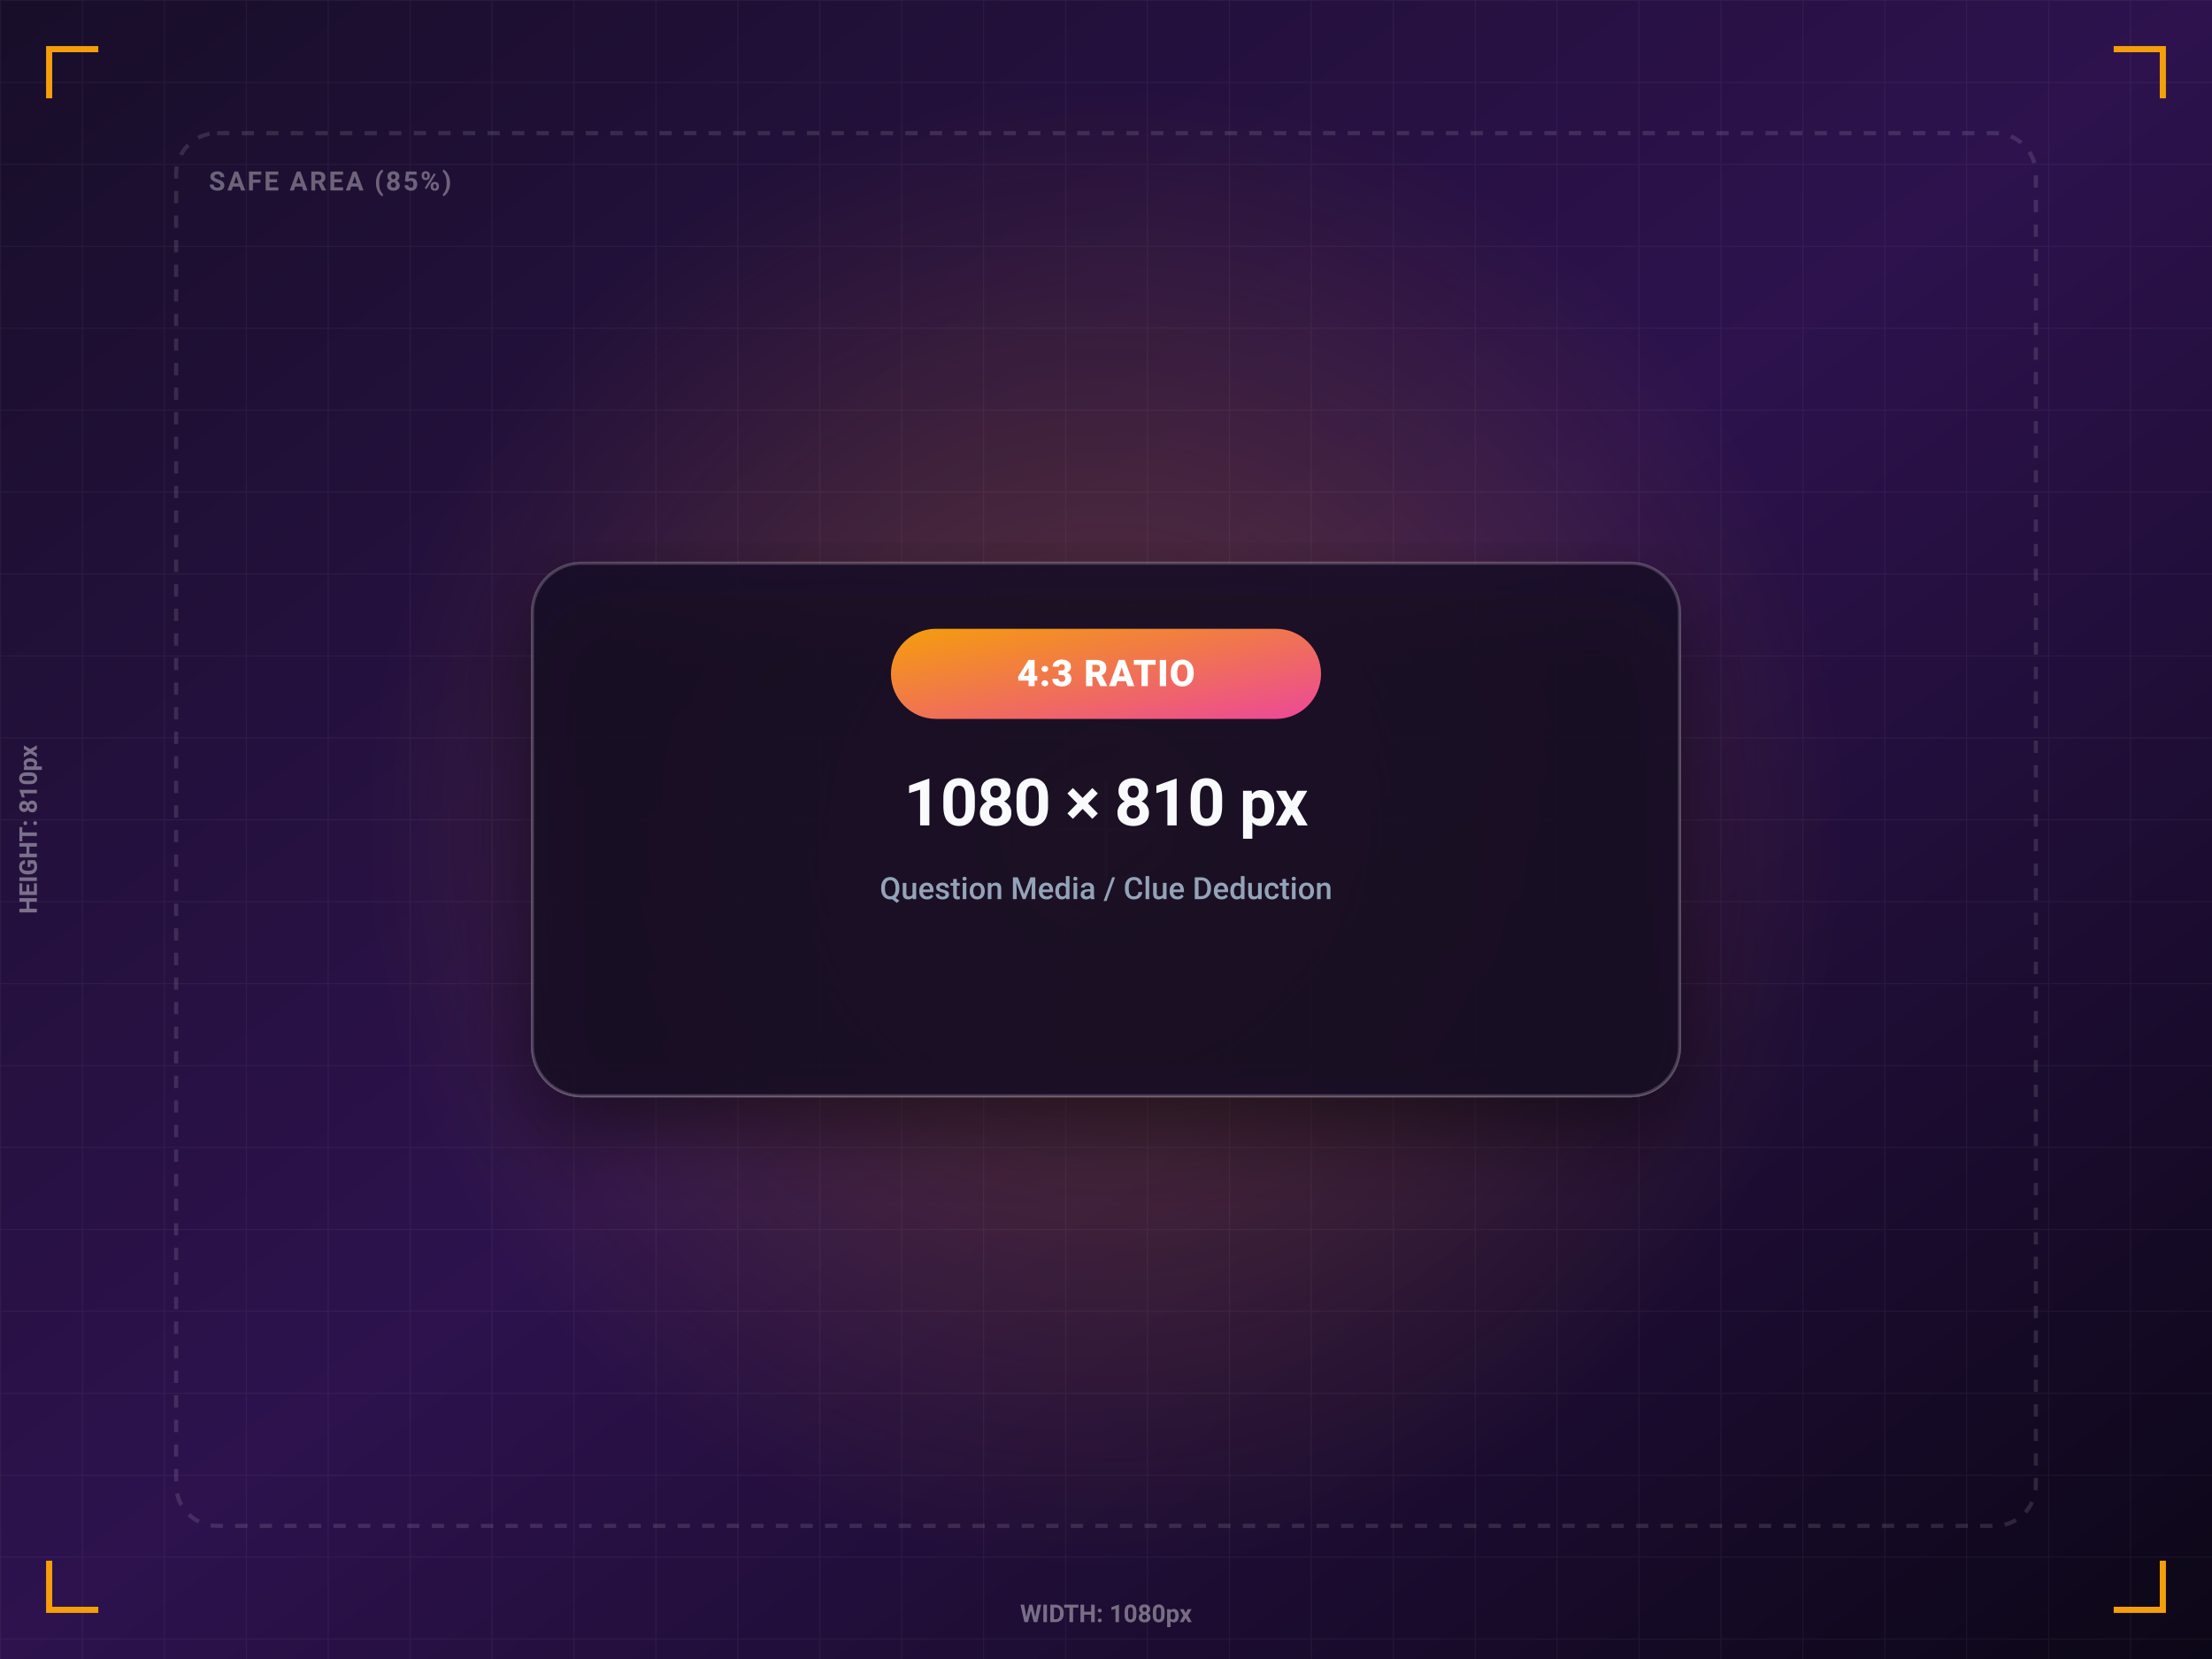
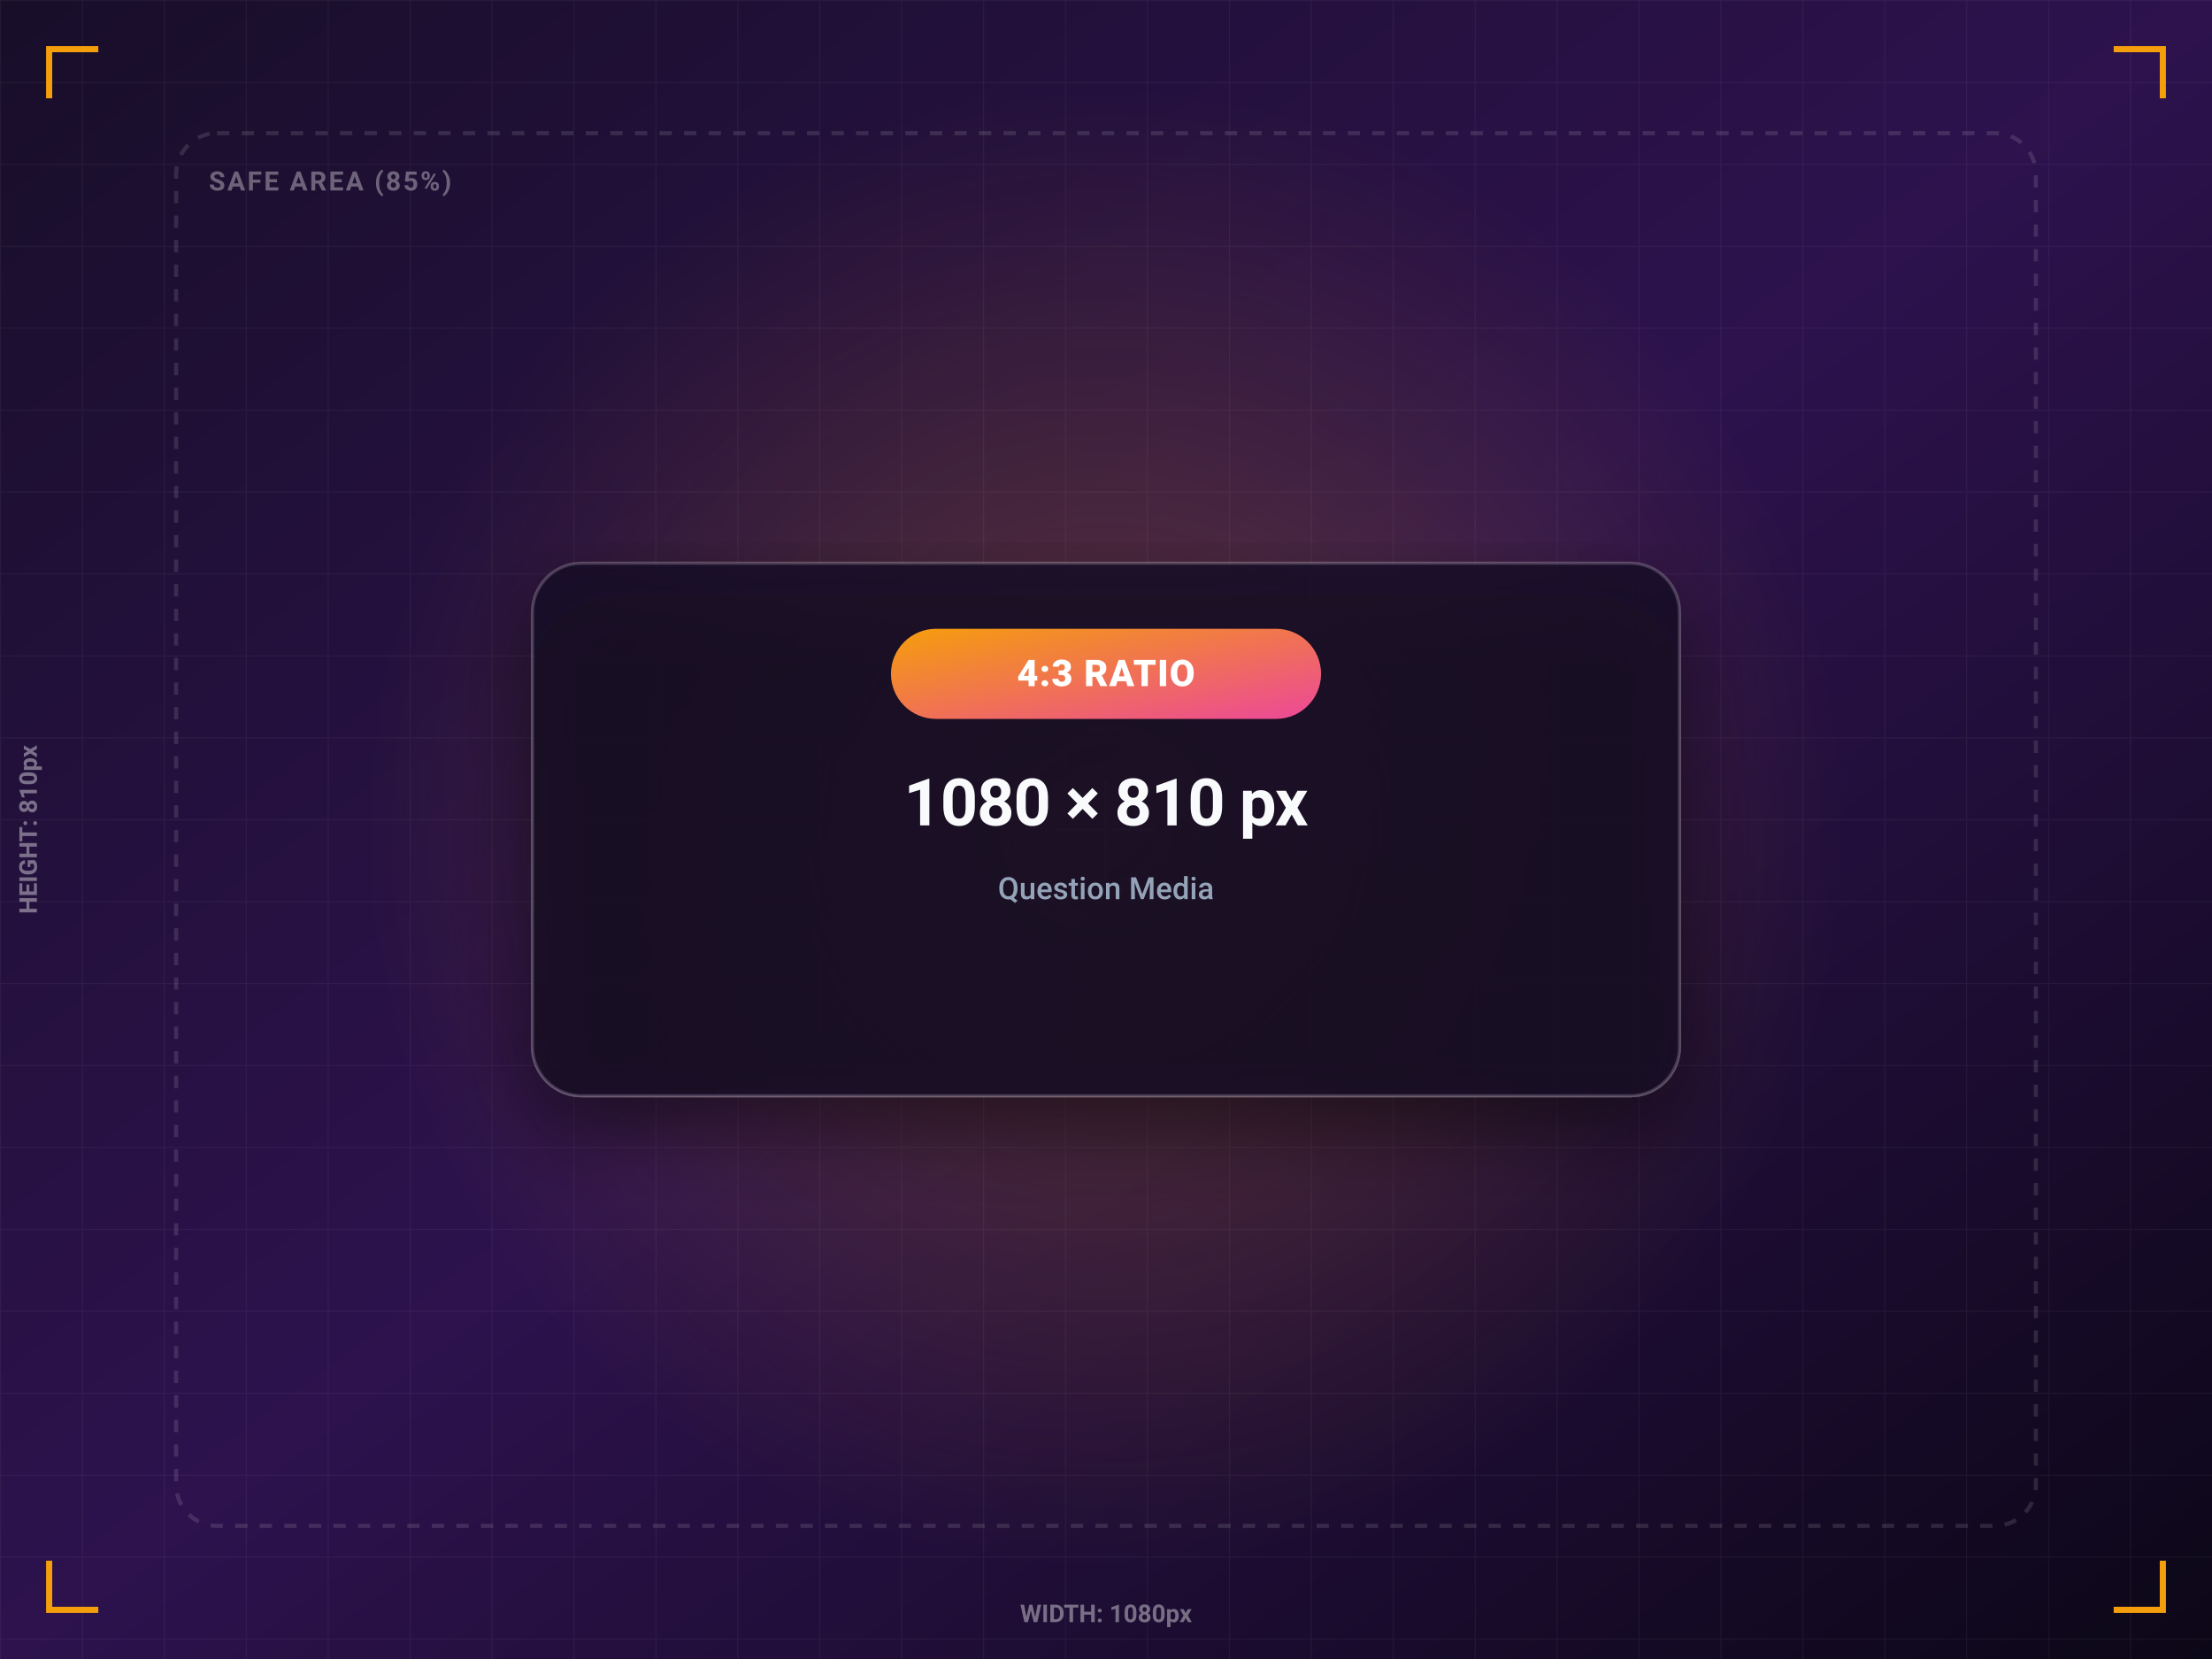
<svg xmlns="http://www.w3.org/2000/svg" viewBox="0 0 1080 810" width="1080" height="810">
  <defs>
    <linearGradient id="bgGrad_4_3" x1="0%" y1="0%" x2="100%" y2="100%">
      <stop offset="0%" stop-color="#180e29" />
      <stop offset="50%" stop-color="#2d124d" />
      <stop offset="100%" stop-color="#0c0717" />
    </linearGradient>
    <linearGradient id="badgeGrad_4_3" x1="0%" y1="0%" x2="100%" y2="100%">
      <stop offset="0%" stop-color="#f59e0b" />
      <stop offset="100%" stop-color="#ec4899" />
    </linearGradient>
    <radialGradient id="glow_4_3" cx="50%" cy="50%" r="50%">
      <stop offset="0%" stop-color="#f59e0b" stop-opacity="0.25" />
      <stop offset="100%" stop-color="#f59e0b" stop-opacity="0" />
    </radialGradient>
    <pattern id="grid_4_3" width="40" height="40" patternUnits="userSpaceOnUse">
      <path d="M 40 0 L 0 0 0 40" fill="none" stroke="rgba(255,255,255,0.05)" stroke-width="1" />
    </pattern>
    <filter id="shadow_4_3" x="-10%" y="-10%" width="120%" height="130%">
      <feDropShadow dx="0" dy="16" stdDeviation="20" flood-color="#000" flood-opacity="0.6" />
    </filter>
  </defs>
  <rect width="1080" height="810" fill="url(#bgGrad_4_3)" />
  <rect width="1080" height="810" fill="url(#grid_4_3)" />
  <circle cx="540" cy="405" r="360" fill="url(#glow_4_3)" />
  <rect x="86" y="65" width="908" height="680" rx="20" fill="none" stroke="rgba(255,255,255,0.12)" stroke-width="2" stroke-dasharray="6 6" />
  <text x="102" y="93" fill="rgba(255,255,255,0.35)" font-family="system-ui, -apple-system, BlinkMacSystemFont, 'Segoe UI', Roboto, sans-serif" font-size="13" font-weight="600" letter-spacing="1">SAFE AREA (85%)</text>
  <path d="M 516 405 L 564 405 M 540 381 L 540 429" stroke="rgba(255,255,255,0.2)" stroke-width="1.5" />
  <path d="M 24 48 L 24 24 L 48 24" fill="none" stroke="#f59e0b" stroke-width="3" />
  <path d="M 1056 48 L 1056 24 L 1032 24" fill="none" stroke="#f59e0b" stroke-width="3" />
  <path d="M 24 762 L 24 786 L 48 786" fill="none" stroke="#f59e0b" stroke-width="3" />
  <path d="M 1056 762 L 1056 786 L 1032 786" fill="none" stroke="#f59e0b" stroke-width="3" />
  <rect x="260" y="275" width="560" height="260" rx="24" fill="rgba(24, 14, 41, 0.85)" stroke="rgba(255,255,255,0.18)" stroke-width="1.5" filter="url(#shadow_4_3)" />
  <g transform="translate(540, 329)">
    <rect x="-105" y="-22" width="210" height="44" rx="22" fill="url(#badgeGrad_4_3)" />
    <text x="0" y="6" text-anchor="middle" fill="#ffffff" font-family="system-ui, -apple-system, BlinkMacSystemFont, 'Segoe UI', Roboto, sans-serif" font-size="18" font-weight="800" letter-spacing="0.5">4:3 RATIO</text>
  </g>
  <text x="540" y="403" text-anchor="middle" fill="#f8fafc" font-family="system-ui, -apple-system, BlinkMacSystemFont, 'Segoe UI', Roboto, sans-serif" font-size="32" font-weight="700" letter-spacing="-0.5">1080 × 810 px</text>
-   <text x="540" y="439" text-anchor="middle" fill="#94a3b8" font-family="system-ui, -apple-system, BlinkMacSystemFont, 'Segoe UI', Roboto, sans-serif" font-size="15" font-weight="500">Question Media / Clue Deduction</text>
+   <text x="540" y="439" text-anchor="middle" fill="#94a3b8" font-family="system-ui, -apple-system, BlinkMacSystemFont, 'Segoe UI', Roboto, sans-serif" font-size="15" font-weight="500">Question Media</text>
  <text x="540" y="792" text-anchor="middle" fill="rgba(255,255,255,0.4)" font-family="system-ui, -apple-system, BlinkMacSystemFont, 'Segoe UI', Roboto, sans-serif" font-size="12" font-weight="600">WIDTH: 1080px</text>
  <text x="18" y="405" text-anchor="middle" transform="rotate(-90 18 405)" fill="rgba(255,255,255,0.4)" font-family="system-ui, -apple-system, BlinkMacSystemFont, 'Segoe UI', Roboto, sans-serif" font-size="12" font-weight="600">HEIGHT: 810px</text>
</svg>
